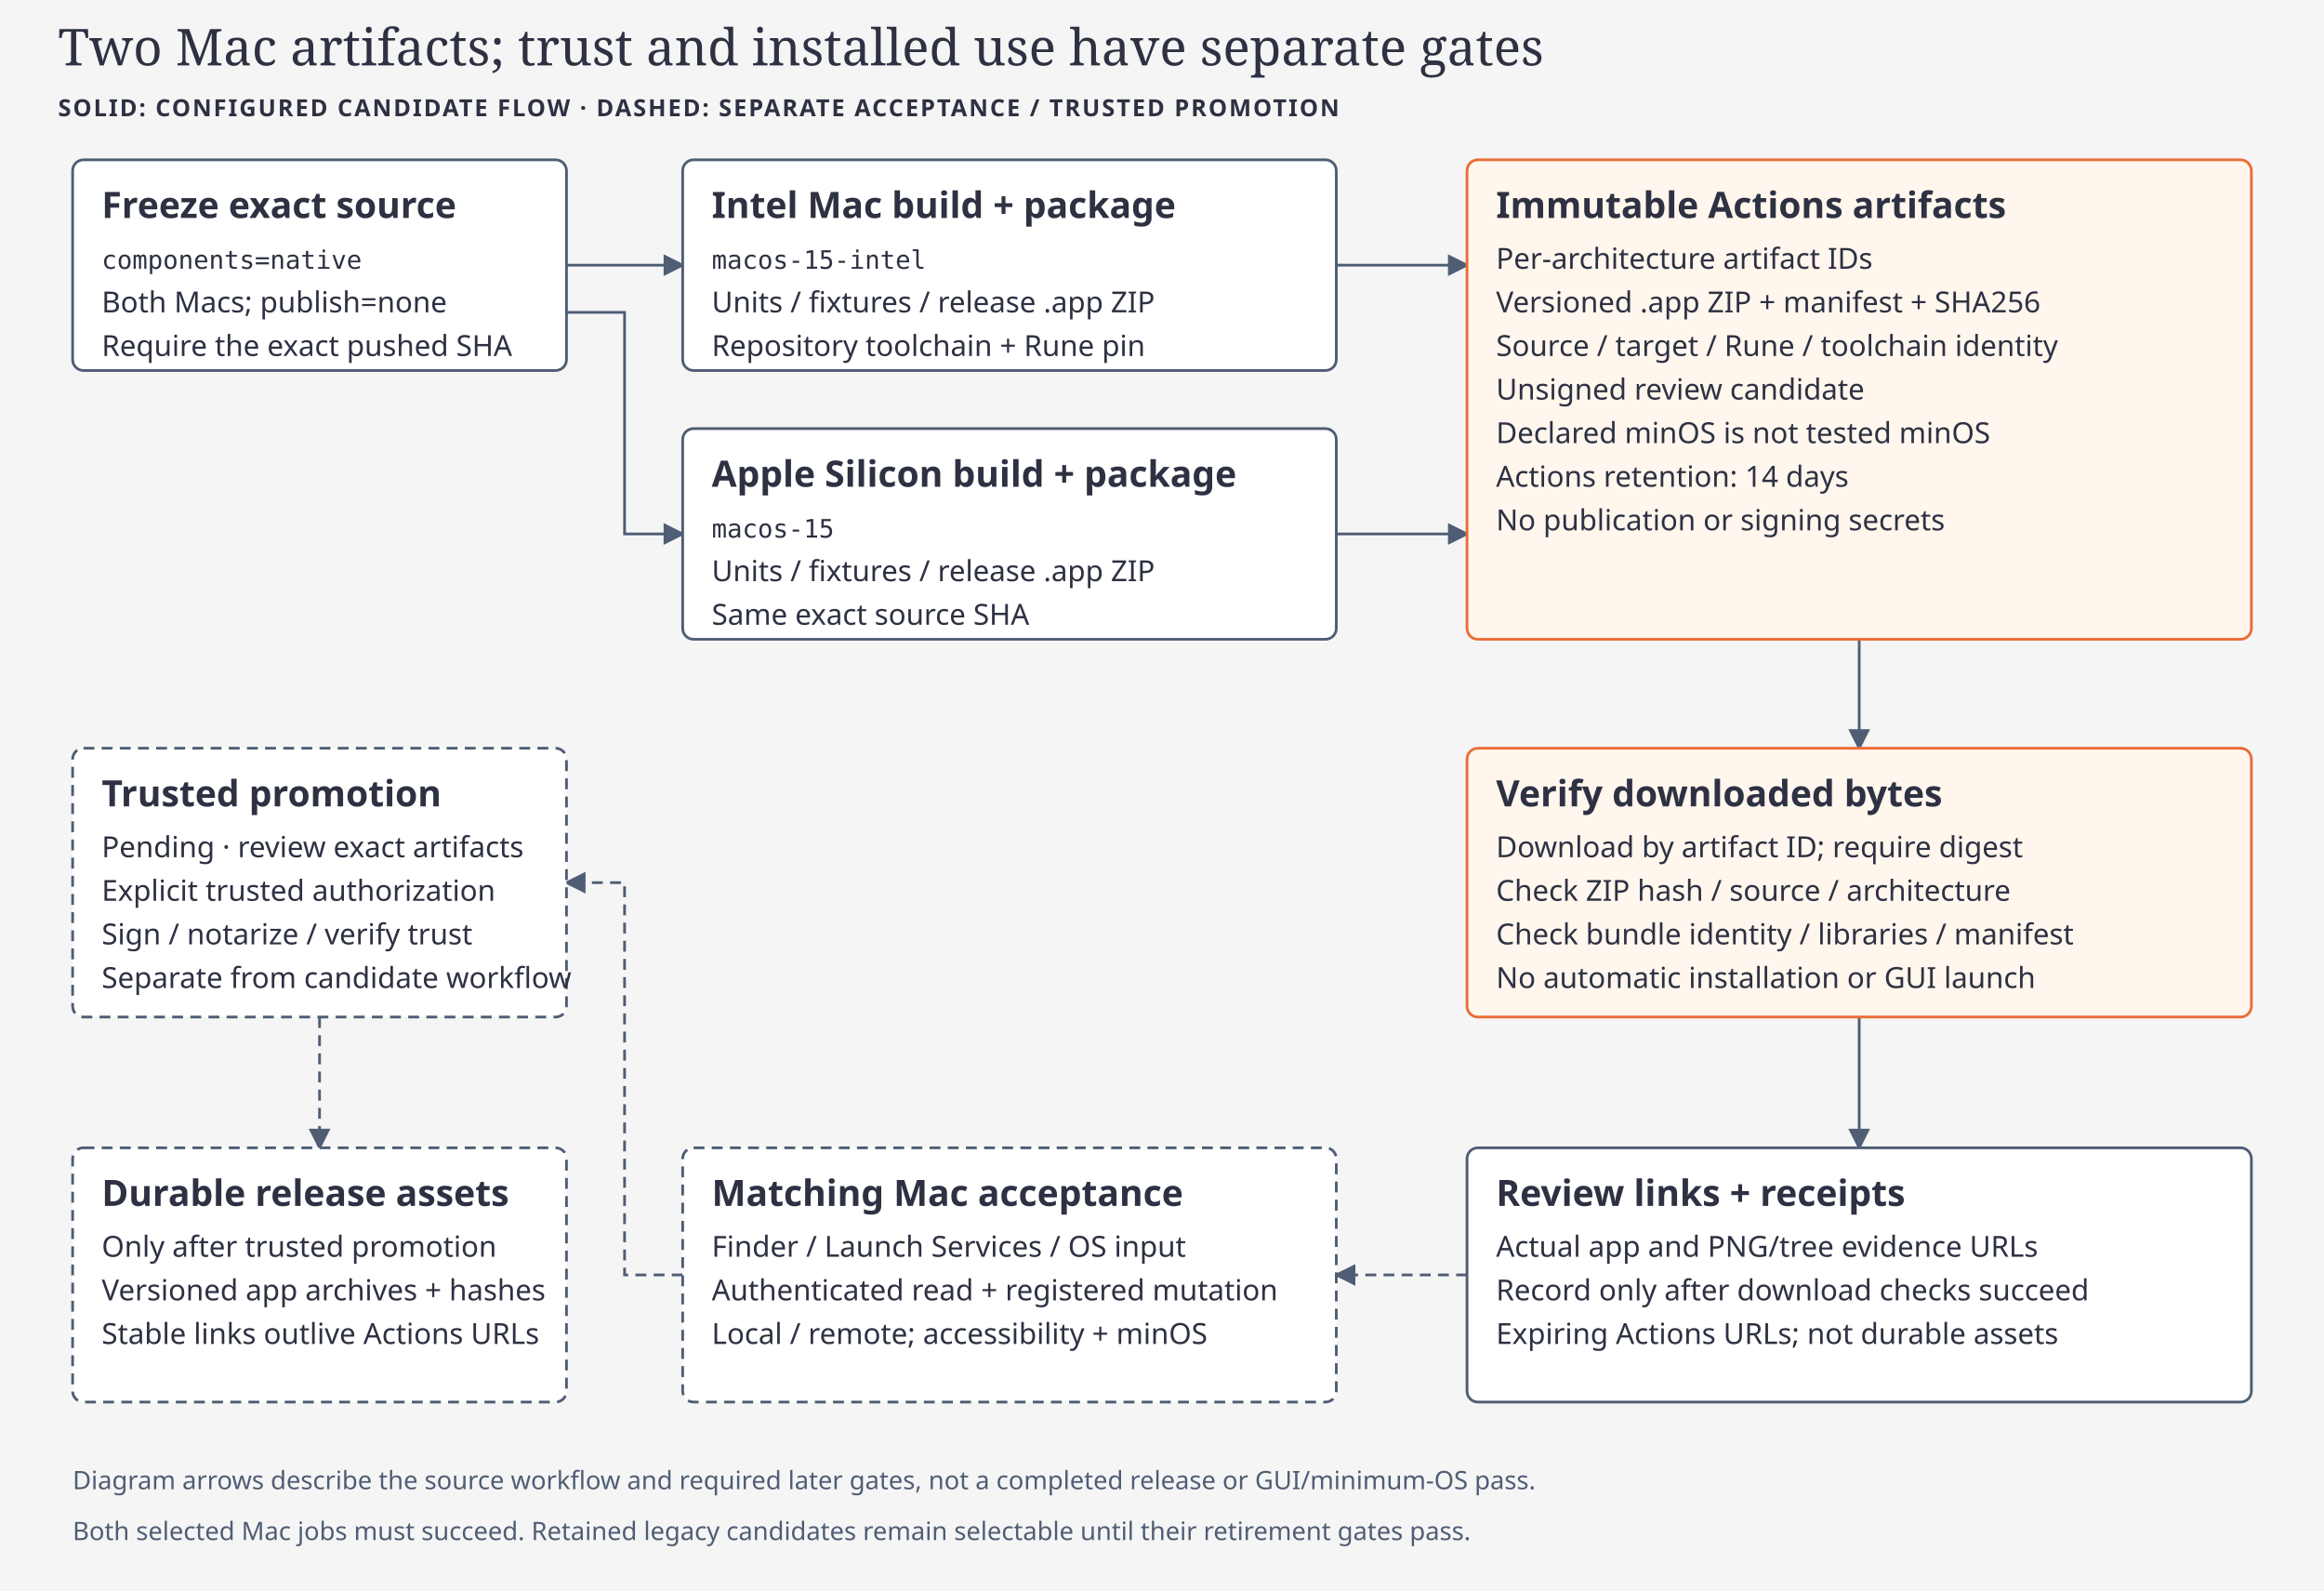
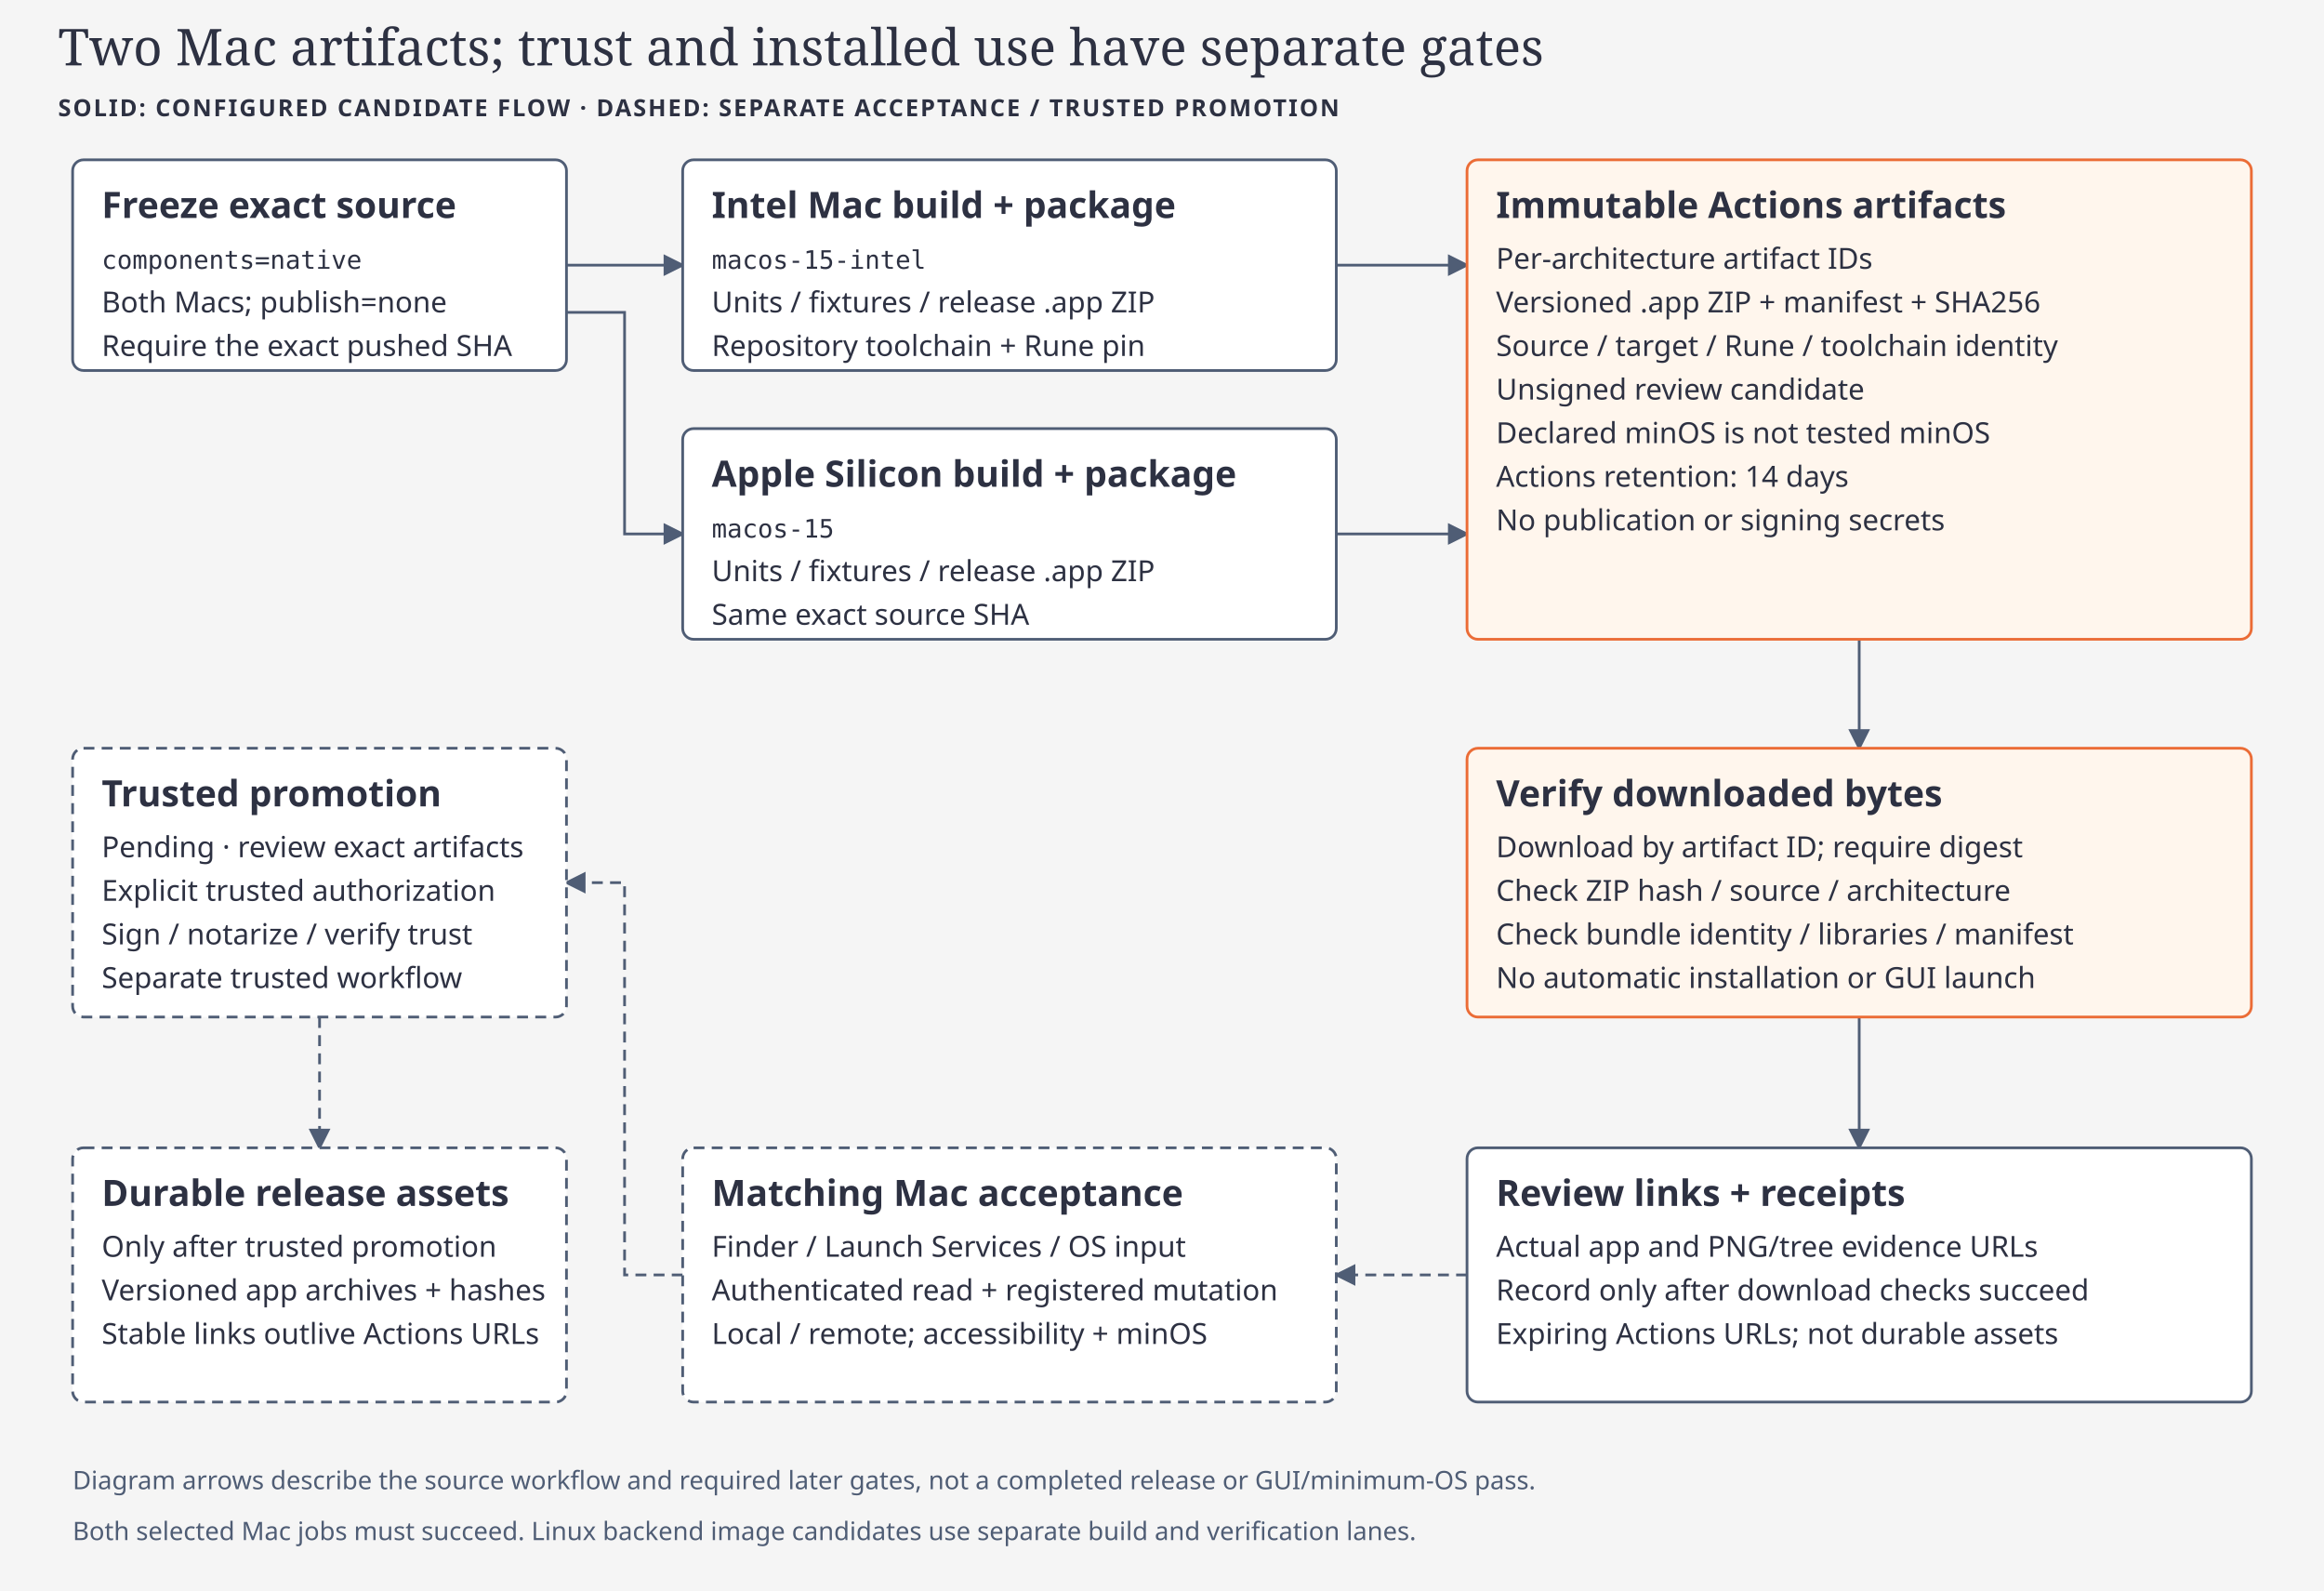
<svg xmlns="http://www.w3.org/2000/svg" viewBox="0 0 1280 876" role="img" aria-labelledby="native-release-title native-release-desc">
  <defs>
    <marker id="native-release-arrow" markerWidth="8" markerHeight="8" refX="7" refY="4" orient="auto">
      <path d="M0 0L8 4L0 8Z" fill="#4f5d75" />
    </marker>
  </defs>
  <style>text{font-family:Geist,system-ui,sans-serif;fill:#2d3142}.heading{font-family:'Instrument Serif',Georgia,serif;font-size:28px}.label{font-size:20px;font-weight:600}.note{font-size:16px}.code{font:14px 'Geist Mono',ui-monospace,monospace}.zone{font-size:13px;font-weight:600;letter-spacing:1px}.minor{font-size:14px;fill:#4f5d75}.node,.pending{fill:#fff;stroke:#4f5d75;stroke-width:1.5}.accent{fill:#fff6ed;stroke:#eb6c36;stroke-width:1.5}.pending{stroke-dasharray:6 4}.edge,.later,.flow{fill:none;stroke:#4f5d75;stroke-width:1.5}.later{stroke-dasharray:6 4}.edge,.later{marker-end:url(#native-release-arrow)}</style>
  <rect width="1280" height="876" fill="#f5f5f5" />
  <text x="32" y="36" class="heading">Two Mac artifacts; trust and installed use have separate gates</text>
  <text x="32" y="64" class="zone">SOLID: CONFIGURED CANDIDATE FLOW · DASHED: SEPARATE ACCEPTANCE / TRUSTED PROMOTION</text>
  <path d="M312 146H376" class="edge" />
  <path d="M312 172H344V294H376" class="edge" />
  <path d="M736 146H808" class="edge" />
  <path d="M736 294H808" class="edge" />
  <path d="M1024 352V412" class="edge" />
  <path d="M1024 560V632" class="edge" />
  <path d="M808 702H736" class="later" />
  <path d="M376 702H344V486H312" class="later" />
  <path d="M176 560V632" class="later" />
  <rect x="40" y="88" width="272" height="116" rx="6" class="node" />
  <text x="56" y="120" class="label">Freeze exact source</text>
  <text x="56" y="148" class="code">components=native</text>
  <text x="56" y="172" class="note">Both Macs; publish=none</text>
  <text x="56" y="196" class="note">Require the exact pushed SHA</text>
  <rect x="376" y="88" width="360" height="116" rx="6" class="node" />
  <text x="392" y="120" class="label">Intel Mac build + package</text>
  <text x="392" y="148" class="code">macos-15-intel</text>
  <text x="392" y="172" class="note">Units / fixtures / release .app ZIP</text>
  <text x="392" y="196" class="note">Repository toolchain + Rune pin</text>
  <rect x="376" y="236" width="360" height="116" rx="6" class="node" />
  <text x="392" y="268" class="label">Apple Silicon build + package</text>
  <text x="392" y="296" class="code">macos-15</text>
  <text x="392" y="320" class="note">Units / fixtures / release .app ZIP</text>
  <text x="392" y="344" class="note">Same exact source SHA</text>
  <rect x="808" y="88" width="432" height="264" rx="6" class="accent" />
  <text x="824" y="120" class="label">Immutable Actions artifacts</text>
  <text x="824" y="148" class="note">Per-architecture artifact IDs</text>
  <text x="824" y="172" class="note">Versioned .app ZIP + manifest + SHA256</text>
  <text x="824" y="196" class="note">Source / target / Rune / toolchain identity</text>
  <text x="824" y="220" class="note">Unsigned review candidate</text>
  <text x="824" y="244" class="note">Declared minOS is not tested minOS</text>
  <text x="824" y="268" class="note">Actions retention: 14 days</text>
  <text x="824" y="292" class="note">No publication or signing secrets</text>
  <rect x="808" y="412" width="432" height="148" rx="6" class="accent" />
  <text x="824" y="444" class="label">Verify downloaded bytes</text>
  <text x="824" y="472" class="note">Download by artifact ID; require digest</text>
  <text x="824" y="496" class="note">Check ZIP hash / source / architecture</text>
  <text x="824" y="520" class="note">Check bundle identity / libraries / manifest</text>
  <text x="824" y="544" class="note">No automatic installation or GUI launch</text>
  <rect x="808" y="632" width="432" height="140" rx="6" class="node" />
  <text x="824" y="664" class="label">Review links + receipts</text>
  <text x="824" y="692" class="note">Actual app and PNG/tree evidence URLs</text>
  <text x="824" y="716" class="note">Record only after download checks succeed</text>
  <text x="824" y="740" class="note">Expiring Actions URLs; not durable assets</text>
  <rect x="376" y="632" width="360" height="140" rx="6" class="pending" />
  <text x="392" y="664" class="label">Matching Mac acceptance</text>
  <text x="392" y="692" class="note">Finder / Launch Services / OS input</text>
  <text x="392" y="716" class="note">Authenticated read + registered mutation</text>
  <text x="392" y="740" class="note">Local / remote; accessibility + minOS</text>
  <rect x="40" y="412" width="272" height="148" rx="6" class="pending" />
  <text x="56" y="444" class="label">Trusted promotion</text>
  <text x="56" y="472" class="note">Pending · review exact artifacts</text>
  <text x="56" y="496" class="note">Explicit trusted authorization</text>
  <text x="56" y="520" class="note">Sign / notarize / verify trust</text>
-   <text x="56" y="544" class="note">Separate from candidate workflow</text>
+   <text x="56" y="544" class="note">Separate trusted workflow</text>
  <rect x="40" y="632" width="272" height="140" rx="6" class="pending" />
  <text x="56" y="664" class="label">Durable release assets</text>
  <text x="56" y="692" class="note">Only after trusted promotion</text>
  <text x="56" y="716" class="note">Versioned app archives + hashes</text>
  <text x="56" y="740" class="note">Stable links outlive Actions URLs</text>
  <text x="40" y="820" class="minor">Diagram arrows describe the source workflow and required later gates, not a completed release or GUI/minimum-OS pass.</text>
-   <text x="40" y="848" class="minor">Both selected Mac jobs must succeed. Retained legacy candidates remain selectable until their retirement gates pass.</text>
+   <text x="40" y="848" class="minor">Both selected Mac jobs must succeed. Linux backend image candidates use separate build and verification lanes.</text>
</svg>
